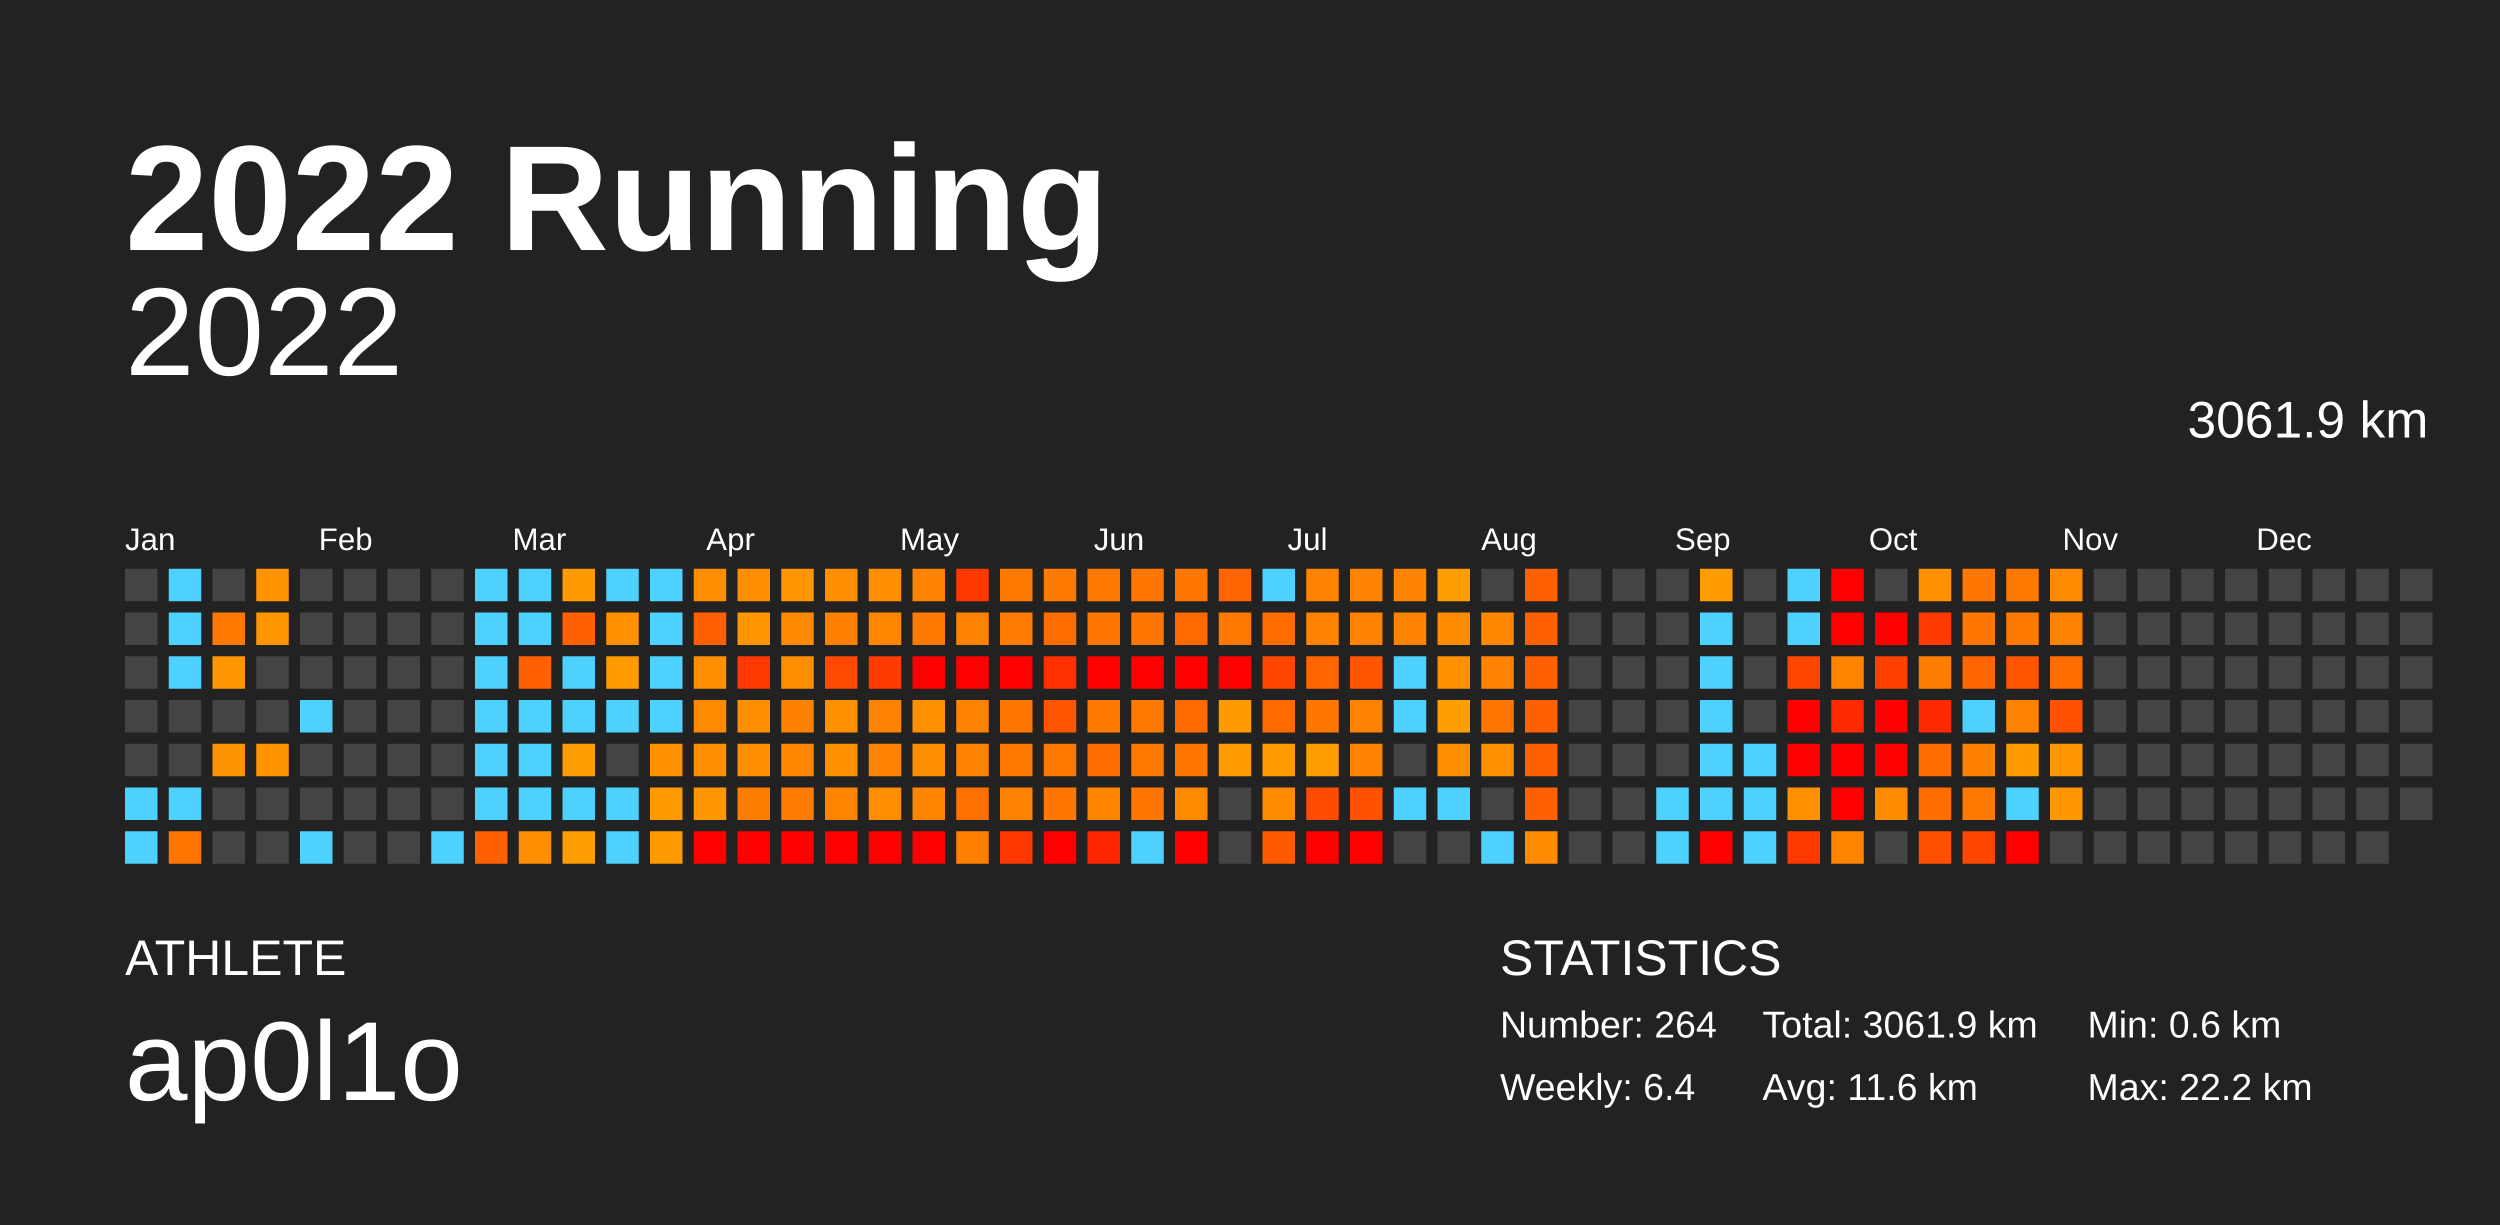
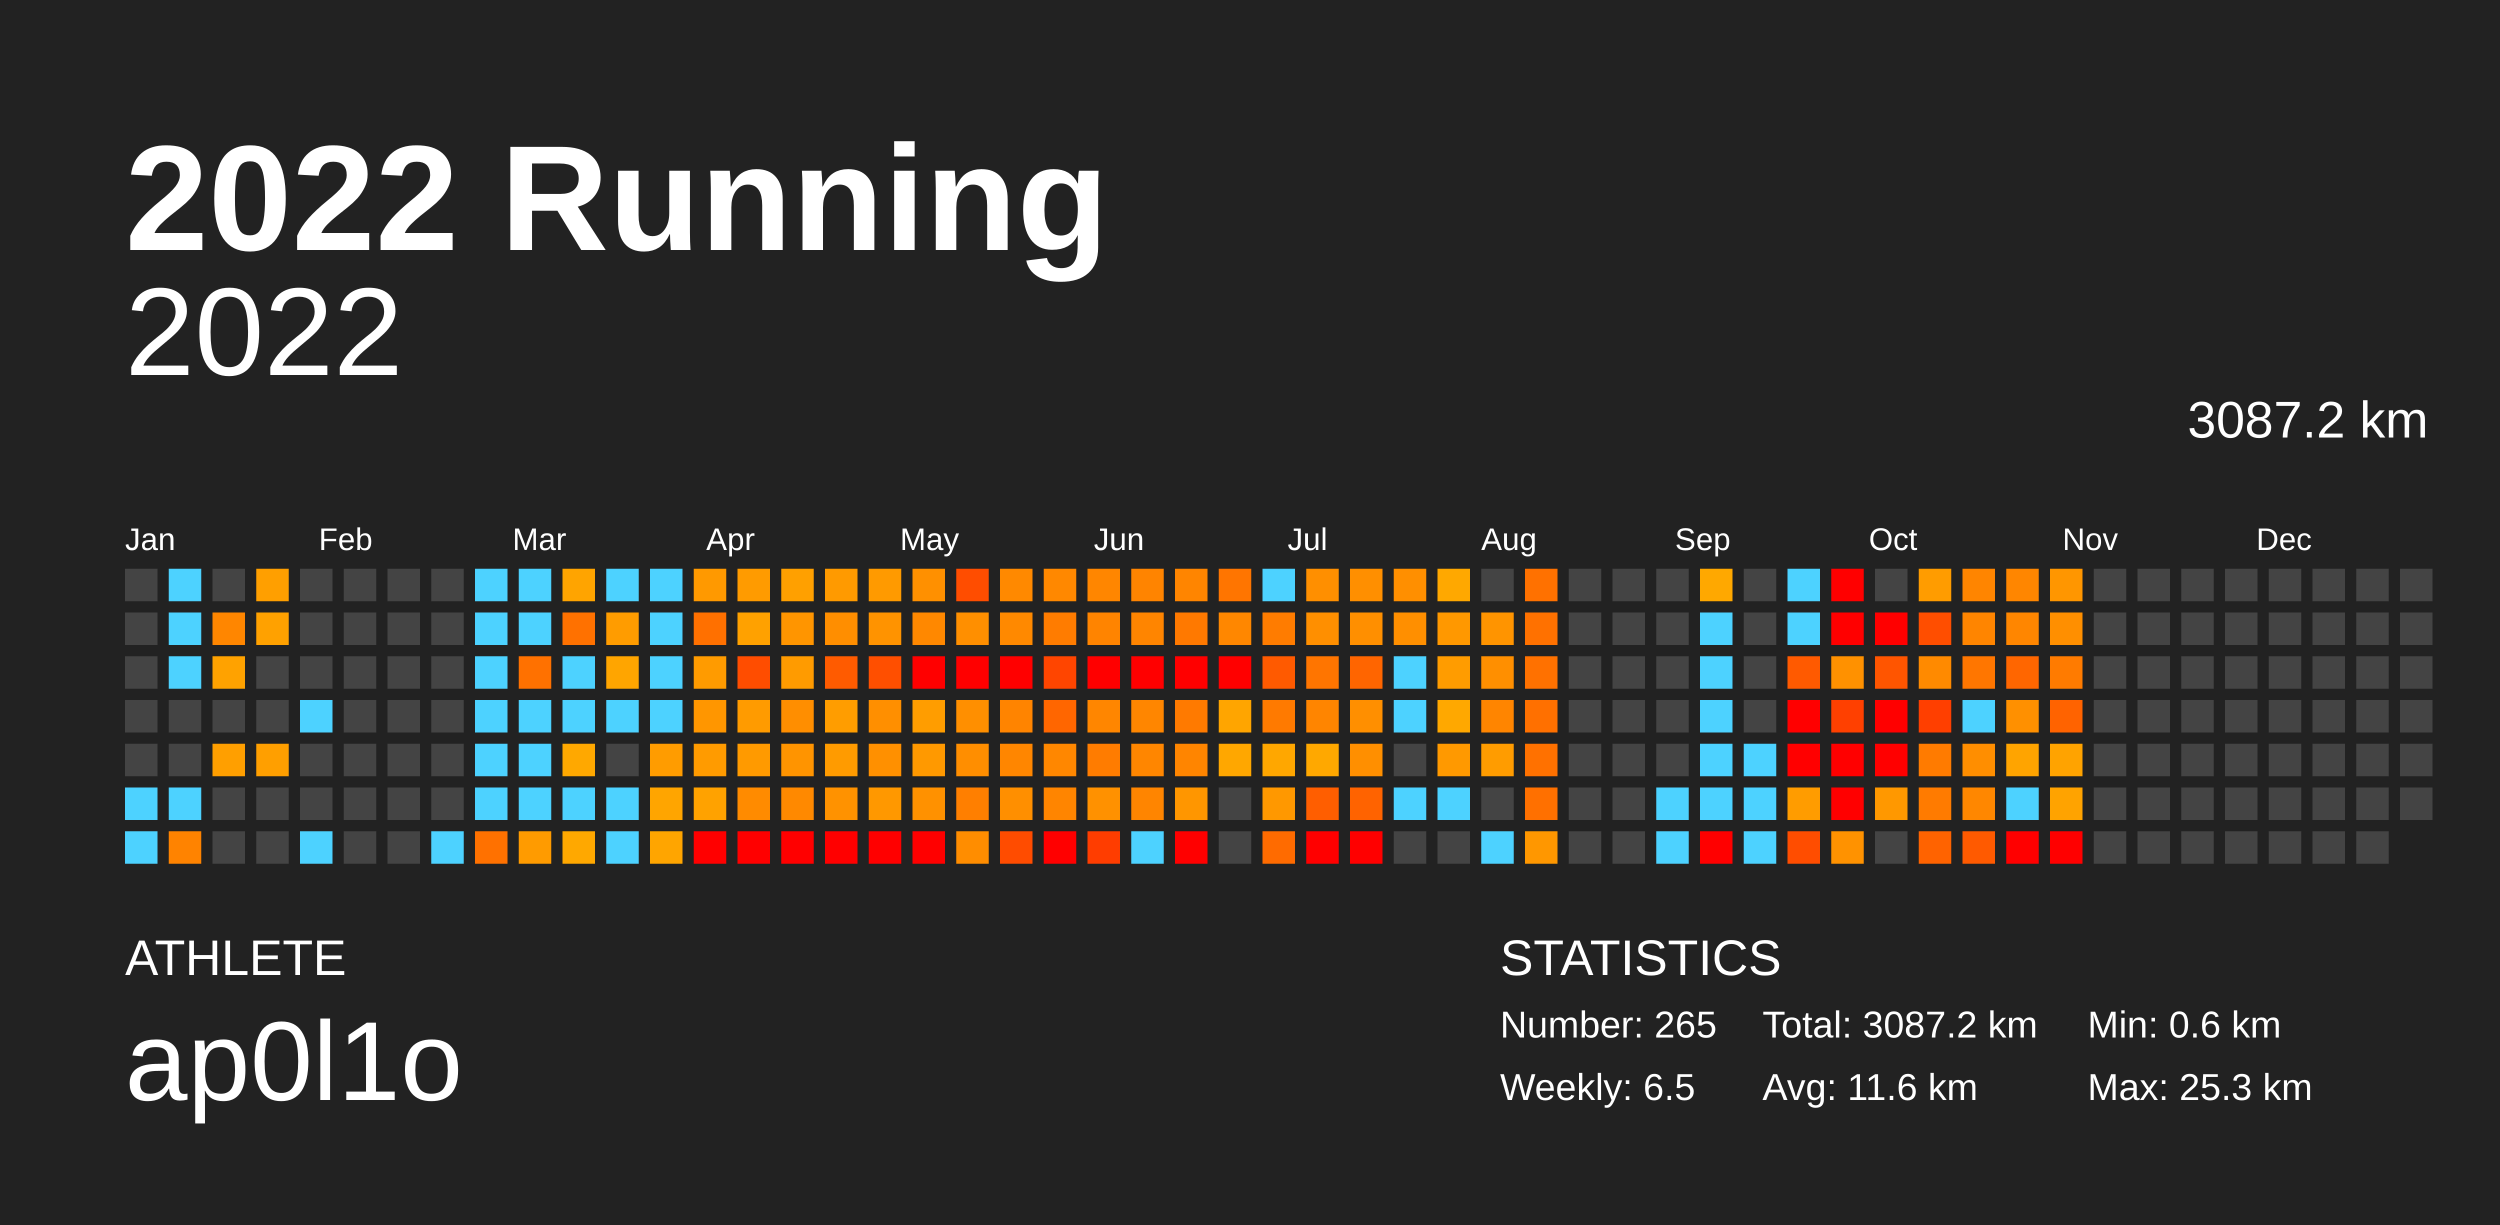
<svg xmlns="http://www.w3.org/2000/svg" baseProfile="full" height="98mm" version="1.1" viewBox="0,0,200,98" width="200mm">
  <defs />
  <rect fill="#222222" height="98" width="200" x="0" y="0" />
  <text fill="#FFFFFF" style="font-size:12px; font-family:Arial; font-weight:bold;" x="10" y="20">2022 Running</text>
  <text fill="#FFFFFF" style="font-size:4px; font-family:Arial" x="10" y="78">ATHLETE</text>
  <text fill="#FFFFFF" style="font-size:9px; font-family:Arial" x="10" y="88">ap0l1o</text>
  <text fill="#FFFFFF" style="font-size:4px; font-family:Arial" x="120" y="78">STATISTICS</text>
-   <text fill="#FFFFFF" style="font-size:3px; font-family:Arial" x="120" y="83">Number: 264</text>
-   <text fill="#FFFFFF" style="font-size:3px; font-family:Arial" x="120" y="88">Weekly: 6.4</text>
-   <text fill="#FFFFFF" style="font-size:3px; font-family:Arial" x="141" y="83">Total: 3061.9 km</text>
+   <text fill="#FFFFFF" style="font-size:3px; font-family:Arial" x="120" y="83">Number: 265</text>
+   <text fill="#FFFFFF" style="font-size:3px; font-family:Arial" x="120" y="88">Weekly: 6.5</text>
+   <text fill="#FFFFFF" style="font-size:3px; font-family:Arial" x="141" y="83">Total: 3087.2 km</text>
  <text fill="#FFFFFF" style="font-size:3px; font-family:Arial" x="141" y="88">Avg: 11.6 km</text>
  <text fill="#FFFFFF" style="font-size:3px; font-family:Arial" x="167" y="83">Min: 0.6 km</text>
-   <text fill="#FFFFFF" style="font-size:3px; font-family:Arial" x="167" y="88">Max: 22.2 km</text>
+   <text fill="#FFFFFF" style="font-size:3px; font-family:Arial" x="167" y="88">Max: 25.3 km</text>
  <text alignment-baseline="hanging" fill="#FFFFFF" style="font-size:10.0px; font-family:Arial;" x="10" y="30">2022</text>
-   <text alignment-baseline="hanging" fill="#FFFFFF" style="font-size:4.125px; font-family:Arial;" x="175" y="35">3061.9 km</text>
+   <text alignment-baseline="hanging" fill="#FFFFFF" style="font-size:4.125px; font-family:Arial;" x="175" y="35">3087.2 km</text>
  <text fill="#FFFFFF" style="font-size:2.5px; font-family:Arial" x="10.0" y="44">Jan</text>
  <text fill="#FFFFFF" style="font-size:2.5px; font-family:Arial" x="25.5" y="44">Feb</text>
  <text fill="#FFFFFF" style="font-size:2.5px; font-family:Arial" x="41.0" y="44">Mar</text>
  <text fill="#FFFFFF" style="font-size:2.5px; font-family:Arial" x="56.5" y="44">Apr</text>
  <text fill="#FFFFFF" style="font-size:2.5px; font-family:Arial" x="72.0" y="44">May</text>
  <text fill="#FFFFFF" style="font-size:2.5px; font-family:Arial" x="87.5" y="44">Jun</text>
  <text fill="#FFFFFF" style="font-size:2.5px; font-family:Arial" x="103.0" y="44">Jul</text>
  <text fill="#FFFFFF" style="font-size:2.5px; font-family:Arial" x="118.5" y="44">Aug</text>
  <text fill="#FFFFFF" style="font-size:2.5px; font-family:Arial" x="134.0" y="44">Sep</text>
  <text fill="#FFFFFF" style="font-size:2.5px; font-family:Arial" x="149.5" y="44">Oct</text>
  <text fill="#FFFFFF" style="font-size:2.5px; font-family:Arial" x="165.0" y="44">Nov</text>
  <text fill="#FFFFFF" style="font-size:2.5px; font-family:Arial" x="180.5" y="44">Dec</text>
  <rect fill="#444444" height="2.6" width="2.6" x="10.0" y="45.5" />
  <rect fill="#444444" height="2.6" width="2.6" x="10.0" y="49.0" />
  <rect fill="#444444" height="2.6" width="2.6" x="10.0" y="52.5" />
  <rect fill="#444444" height="2.6" width="2.6" x="10.0" y="56.0" />
  <rect fill="#444444" height="2.6" width="2.6" x="10.0" y="59.5" />
  <rect fill="#4dd2ff" height="2.6" width="2.6" x="10.0" y="63.0" />
  <rect fill="#4dd2ff" height="2.6" width="2.6" x="10.0" y="66.5" />
  <rect fill="#4dd2ff" height="2.6" width="2.6" x="13.5" y="45.5" />
  <rect fill="#4dd2ff" height="2.6" width="2.6" x="13.5" y="49.0" />
  <rect fill="#4dd2ff" height="2.6" width="2.6" x="13.5" y="52.5" />
  <rect fill="#444444" height="2.6" width="2.6" x="13.5" y="56.0" />
  <rect fill="#444444" height="2.6" width="2.6" x="13.5" y="59.5" />
  <rect fill="#4dd2ff" height="2.6" width="2.6" x="13.5" y="63.0" />
-   <rect fill="#ff7500" height="2.6" width="2.6" x="13.5" y="66.5" />
+   <rect fill="#ff8300" height="2.6" width="2.6" x="13.5" y="66.5" />
  <rect fill="#444444" height="2.6" width="2.6" x="17.0" y="45.5" />
-   <rect fill="#ff7800" height="2.6" width="2.6" x="17.0" y="49.0" />
-   <rect fill="#ff9700" height="2.6" width="2.6" x="17.0" y="52.5" />
+   <rect fill="#ff8600" height="2.6" width="2.6" x="17.0" y="49.0" />
+   <rect fill="#ffa200" height="2.6" width="2.6" x="17.0" y="52.5" />
  <rect fill="#444444" height="2.6" width="2.6" x="17.0" y="56.0" />
-   <rect fill="#ff9400" height="2.6" width="2.6" x="17.0" y="59.5" />
+   <rect fill="#ff9f00" height="2.6" width="2.6" x="17.0" y="59.5" />
  <rect fill="#444444" height="2.6" width="2.6" x="17.0" y="63.0" />
  <rect fill="#444444" height="2.6" width="2.6" x="17.0" y="66.5" />
-   <rect fill="#ff9400" height="2.6" width="2.6" x="20.5" y="45.5" />
-   <rect fill="#ff9600" height="2.6" width="2.6" x="20.5" y="49.0" />
+   <rect fill="#ff9f00" height="2.6" width="2.6" x="20.5" y="45.5" />
+   <rect fill="#ffa100" height="2.6" width="2.6" x="20.5" y="49.0" />
  <rect fill="#444444" height="2.6" width="2.6" x="20.5" y="52.5" />
  <rect fill="#444444" height="2.6" width="2.6" x="20.5" y="56.0" />
-   <rect fill="#ff9400" height="2.6" width="2.6" x="20.5" y="59.5" />
+   <rect fill="#ff9f00" height="2.6" width="2.6" x="20.5" y="59.5" />
  <rect fill="#444444" height="2.6" width="2.6" x="20.5" y="63.0" />
  <rect fill="#444444" height="2.6" width="2.6" x="20.5" y="66.5" />
  <rect fill="#444444" height="2.6" width="2.6" x="24.0" y="45.5" />
  <rect fill="#444444" height="2.6" width="2.6" x="24.0" y="49.0" />
  <rect fill="#444444" height="2.6" width="2.6" x="24.0" y="52.5" />
  <rect fill="#4dd2ff" height="2.6" width="2.6" x="24.0" y="56.0" />
  <rect fill="#444444" height="2.6" width="2.6" x="24.0" y="59.5" />
  <rect fill="#444444" height="2.6" width="2.6" x="24.0" y="63.0" />
  <rect fill="#4dd2ff" height="2.6" width="2.6" x="24.0" y="66.5" />
  <rect fill="#444444" height="2.6" width="2.6" x="27.5" y="45.5" />
  <rect fill="#444444" height="2.6" width="2.6" x="27.5" y="49.0" />
  <rect fill="#444444" height="2.6" width="2.6" x="27.5" y="52.5" />
  <rect fill="#444444" height="2.6" width="2.6" x="27.5" y="56.0" />
  <rect fill="#444444" height="2.6" width="2.6" x="27.5" y="59.5" />
  <rect fill="#444444" height="2.6" width="2.6" x="27.5" y="63.0" />
  <rect fill="#444444" height="2.6" width="2.6" x="27.5" y="66.5" />
  <rect fill="#444444" height="2.6" width="2.6" x="31.0" y="45.5" />
  <rect fill="#444444" height="2.6" width="2.6" x="31.0" y="49.0" />
  <rect fill="#444444" height="2.6" width="2.6" x="31.0" y="52.5" />
  <rect fill="#444444" height="2.6" width="2.6" x="31.0" y="56.0" />
  <rect fill="#444444" height="2.6" width="2.6" x="31.0" y="59.5" />
  <rect fill="#444444" height="2.6" width="2.6" x="31.0" y="63.0" />
  <rect fill="#444444" height="2.6" width="2.6" x="31.0" y="66.5" />
  <rect fill="#444444" height="2.6" width="2.6" x="34.5" y="45.5" />
  <rect fill="#444444" height="2.6" width="2.6" x="34.5" y="49.0" />
  <rect fill="#444444" height="2.6" width="2.6" x="34.5" y="52.5" />
  <rect fill="#444444" height="2.6" width="2.6" x="34.5" y="56.0" />
  <rect fill="#444444" height="2.6" width="2.6" x="34.5" y="59.5" />
  <rect fill="#444444" height="2.6" width="2.6" x="34.5" y="63.0" />
  <rect fill="#4dd2ff" height="2.6" width="2.6" x="34.5" y="66.5" />
  <rect fill="#4dd2ff" height="2.6" width="2.6" x="38.0" y="45.5" />
  <rect fill="#4dd2ff" height="2.6" width="2.6" x="38.0" y="49.0" />
  <rect fill="#4dd2ff" height="2.6" width="2.6" x="38.0" y="52.5" />
  <rect fill="#4dd2ff" height="2.6" width="2.6" x="38.0" y="56.0" />
  <rect fill="#4dd2ff" height="2.6" width="2.6" x="38.0" y="59.5" />
  <rect fill="#4dd2ff" height="2.6" width="2.6" x="38.0" y="63.0" />
-   <rect fill="#ff6100" height="2.6" width="2.6" x="38.0" y="66.5" />
+   <rect fill="#ff7100" height="2.6" width="2.6" x="38.0" y="66.5" />
  <rect fill="#4dd2ff" height="2.6" width="2.6" x="41.5" y="45.5" />
  <rect fill="#4dd2ff" height="2.6" width="2.6" x="41.5" y="49.0" />
-   <rect fill="#ff6100" height="2.6" width="2.6" x="41.5" y="52.5" />
+   <rect fill="#ff7100" height="2.6" width="2.6" x="41.5" y="52.5" />
  <rect fill="#4dd2ff" height="2.6" width="2.6" x="41.5" y="56.0" />
  <rect fill="#4dd2ff" height="2.6" width="2.6" x="41.5" y="59.5" />
  <rect fill="#4dd2ff" height="2.6" width="2.6" x="41.5" y="63.0" />
-   <rect fill="#ff8f00" height="2.6" width="2.6" x="41.5" y="66.5" />
-   <rect fill="#ff9a00" height="2.6" width="2.6" x="45.0" y="45.5" />
-   <rect fill="#ff6000" height="2.6" width="2.6" x="45.0" y="49.0" />
+   <rect fill="#ff9b00" height="2.6" width="2.6" x="41.5" y="66.5" />
+   <rect fill="#ffa400" height="2.6" width="2.6" x="45.0" y="45.5" />
+   <rect fill="#ff7100" height="2.6" width="2.6" x="45.0" y="49.0" />
  <rect fill="#4dd2ff" height="2.6" width="2.6" x="45.0" y="52.5" />
  <rect fill="#4dd2ff" height="2.6" width="2.6" x="45.0" y="56.0" />
-   <rect fill="#ff9e00" height="2.6" width="2.6" x="45.0" y="59.5" />
+   <rect fill="#ffa800" height="2.6" width="2.6" x="45.0" y="59.5" />
  <rect fill="#4dd2ff" height="2.6" width="2.6" x="45.0" y="63.0" />
-   <rect fill="#ff9e00" height="2.6" width="2.6" x="45.0" y="66.5" />
+   <rect fill="#ffa800" height="2.6" width="2.6" x="45.0" y="66.5" />
  <rect fill="#4dd2ff" height="2.6" width="2.6" x="48.5" y="45.5" />
-   <rect fill="#ff9000" height="2.6" width="2.6" x="48.5" y="49.0" />
-   <rect fill="#ff9b00" height="2.6" width="2.6" x="48.5" y="52.5" />
+   <rect fill="#ff9c00" height="2.6" width="2.6" x="48.5" y="49.0" />
+   <rect fill="#ffa500" height="2.6" width="2.6" x="48.5" y="52.5" />
  <rect fill="#4dd2ff" height="2.6" width="2.6" x="48.5" y="56.0" />
  <rect fill="#444444" height="2.6" width="2.6" x="48.5" y="59.5" />
  <rect fill="#4dd2ff" height="2.6" width="2.6" x="48.5" y="63.0" />
  <rect fill="#4dd2ff" height="2.6" width="2.6" x="48.5" y="66.5" />
  <rect fill="#4dd2ff" height="2.6" width="2.6" x="52.0" y="45.5" />
  <rect fill="#4dd2ff" height="2.6" width="2.6" x="52.0" y="49.0" />
  <rect fill="#4dd2ff" height="2.6" width="2.6" x="52.0" y="52.5" />
  <rect fill="#4dd2ff" height="2.6" width="2.6" x="52.0" y="56.0" />
-   <rect fill="#ff9000" height="2.6" width="2.6" x="52.0" y="59.5" />
-   <rect fill="#ff9b00" height="2.6" width="2.6" x="52.0" y="63.0" />
-   <rect fill="#ff9b00" height="2.6" width="2.6" x="52.0" y="66.5" />
-   <rect fill="#ff8d00" height="2.6" width="2.6" x="55.5" y="45.5" />
-   <rect fill="#ff5f00" height="2.6" width="2.6" x="55.5" y="49.0" />
-   <rect fill="#ff8f00" height="2.6" width="2.6" x="55.5" y="52.5" />
-   <rect fill="#ff8a00" height="2.6" width="2.6" x="55.5" y="56.0" />
-   <rect fill="#ff8f00" height="2.6" width="2.6" x="55.5" y="59.5" />
-   <rect fill="#ff9700" height="2.6" width="2.6" x="55.5" y="63.0" />
+   <rect fill="#ff9c00" height="2.6" width="2.6" x="52.0" y="59.5" />
+   <rect fill="#ffa500" height="2.6" width="2.6" x="52.0" y="63.0" />
+   <rect fill="#ffa500" height="2.6" width="2.6" x="52.0" y="66.5" />
+   <rect fill="#ff9900" height="2.6" width="2.6" x="55.5" y="45.5" />
+   <rect fill="#ff7000" height="2.6" width="2.6" x="55.5" y="49.0" />
+   <rect fill="#ff9b00" height="2.6" width="2.6" x="55.5" y="52.5" />
+   <rect fill="#ff9600" height="2.6" width="2.6" x="55.5" y="56.0" />
+   <rect fill="#ff9b00" height="2.6" width="2.6" x="55.5" y="59.5" />
+   <rect fill="#ffa200" height="2.6" width="2.6" x="55.5" y="63.0" />
  <rect fill="red" height="2.6" width="2.6" x="55.5" y="66.5" />
-   <rect fill="#ff8f00" height="2.6" width="2.6" x="59.0" y="45.5" />
-   <rect fill="#ff9600" height="2.6" width="2.6" x="59.0" y="49.0" />
-   <rect fill="#ff3900" height="2.6" width="2.6" x="59.0" y="52.5" />
-   <rect fill="#ff8f00" height="2.6" width="2.6" x="59.0" y="56.0" />
-   <rect fill="#ff8f00" height="2.6" width="2.6" x="59.0" y="59.5" />
-   <rect fill="#ff7e00" height="2.6" width="2.6" x="59.0" y="63.0" />
+   <rect fill="#ff9b00" height="2.6" width="2.6" x="59.0" y="45.5" />
+   <rect fill="#ffa100" height="2.6" width="2.6" x="59.0" y="49.0" />
+   <rect fill="#ff4d00" height="2.6" width="2.6" x="59.0" y="52.5" />
+   <rect fill="#ff9b00" height="2.6" width="2.6" x="59.0" y="56.0" />
+   <rect fill="#ff9a00" height="2.6" width="2.6" x="59.0" y="59.5" />
+   <rect fill="#ff8b00" height="2.6" width="2.6" x="59.0" y="63.0" />
  <rect fill="red" height="2.6" width="2.6" x="59.0" y="66.5" />
-   <rect fill="#ff9500" height="2.6" width="2.6" x="62.5" y="45.5" />
-   <rect fill="#ff8900" height="2.6" width="2.6" x="62.5" y="49.0" />
-   <rect fill="#ff8f00" height="2.6" width="2.6" x="62.5" y="52.5" />
-   <rect fill="#ff8100" height="2.6" width="2.6" x="62.5" y="56.0" />
-   <rect fill="#ff8800" height="2.6" width="2.6" x="62.5" y="59.5" />
-   <rect fill="#ff7c00" height="2.6" width="2.6" x="62.5" y="63.0" />
+   <rect fill="#ffa000" height="2.6" width="2.6" x="62.5" y="45.5" />
+   <rect fill="#ff9500" height="2.6" width="2.6" x="62.5" y="49.0" />
+   <rect fill="#ff9b00" height="2.6" width="2.6" x="62.5" y="52.5" />
+   <rect fill="#ff8e00" height="2.6" width="2.6" x="62.5" y="56.0" />
+   <rect fill="#ff9400" height="2.6" width="2.6" x="62.5" y="59.5" />
+   <rect fill="#ff8900" height="2.6" width="2.6" x="62.5" y="63.0" />
  <rect fill="red" height="2.6" width="2.6" x="62.5" y="66.5" />
-   <rect fill="#ff8f00" height="2.6" width="2.6" x="66.0" y="45.5" />
-   <rect fill="#ff8100" height="2.6" width="2.6" x="66.0" y="49.0" />
-   <rect fill="#ff4800" height="2.6" width="2.6" x="66.0" y="52.5" />
-   <rect fill="#ff9100" height="2.6" width="2.6" x="66.0" y="56.0" />
-   <rect fill="#ff9000" height="2.6" width="2.6" x="66.0" y="59.5" />
-   <rect fill="#ff8500" height="2.6" width="2.6" x="66.0" y="63.0" />
+   <rect fill="#ff9a00" height="2.6" width="2.6" x="66.0" y="45.5" />
+   <rect fill="#ff8e00" height="2.6" width="2.6" x="66.0" y="49.0" />
+   <rect fill="#ff5b00" height="2.6" width="2.6" x="66.0" y="52.5" />
+   <rect fill="#ff9d00" height="2.6" width="2.6" x="66.0" y="56.0" />
+   <rect fill="#ff9b00" height="2.6" width="2.6" x="66.0" y="59.5" />
+   <rect fill="#ff9200" height="2.6" width="2.6" x="66.0" y="63.0" />
  <rect fill="red" height="2.6" width="2.6" x="66.0" y="66.5" />
-   <rect fill="#ff8e00" height="2.6" width="2.6" x="69.5" y="45.5" />
-   <rect fill="#ff8700" height="2.6" width="2.6" x="69.5" y="49.0" />
-   <rect fill="#ff3b00" height="2.6" width="2.6" x="69.5" y="52.5" />
-   <rect fill="#ff8200" height="2.6" width="2.6" x="69.5" y="56.0" />
-   <rect fill="#ff8300" height="2.6" width="2.6" x="69.5" y="59.5" />
-   <rect fill="#ff8d00" height="2.6" width="2.6" x="69.5" y="63.0" />
+   <rect fill="#ff9a00" height="2.6" width="2.6" x="69.5" y="45.5" />
+   <rect fill="#ff9300" height="2.6" width="2.6" x="69.5" y="49.0" />
+   <rect fill="#ff4f00" height="2.6" width="2.6" x="69.5" y="52.5" />
+   <rect fill="#ff8f00" height="2.6" width="2.6" x="69.5" y="56.0" />
+   <rect fill="#ff9000" height="2.6" width="2.6" x="69.5" y="59.5" />
+   <rect fill="#ff9800" height="2.6" width="2.6" x="69.5" y="63.0" />
  <rect fill="red" height="2.6" width="2.6" x="69.5" y="66.5" />
-   <rect fill="#ff8300" height="2.6" width="2.6" x="73.0" y="45.5" />
-   <rect fill="#ff7a00" height="2.6" width="2.6" x="73.0" y="49.0" />
+   <rect fill="#ff9000" height="2.6" width="2.6" x="73.0" y="45.5" />
+   <rect fill="#ff8800" height="2.6" width="2.6" x="73.0" y="49.0" />
  <rect fill="red" height="2.6" width="2.6" x="73.0" y="52.5" />
-   <rect fill="#ff9100" height="2.6" width="2.6" x="73.0" y="56.0" />
-   <rect fill="#ff8d00" height="2.6" width="2.6" x="73.0" y="59.5" />
-   <rect fill="#ff8400" height="2.6" width="2.6" x="73.0" y="63.0" />
+   <rect fill="#ff9d00" height="2.6" width="2.6" x="73.0" y="56.0" />
+   <rect fill="#ff9900" height="2.6" width="2.6" x="73.0" y="59.5" />
+   <rect fill="#ff9100" height="2.6" width="2.6" x="73.0" y="63.0" />
  <rect fill="red" height="2.6" width="2.6" x="73.0" y="66.5" />
-   <rect fill="#ff3800" height="2.6" width="2.6" x="76.5" y="45.5" />
-   <rect fill="#ff8200" height="2.6" width="2.6" x="76.5" y="49.0" />
+   <rect fill="#ff4d00" height="2.6" width="2.6" x="76.5" y="45.5" />
+   <rect fill="#ff8f00" height="2.6" width="2.6" x="76.5" y="49.0" />
  <rect fill="red" height="2.6" width="2.6" x="76.5" y="52.5" />
-   <rect fill="#ff8200" height="2.6" width="2.6" x="76.5" y="56.0" />
-   <rect fill="#ff8200" height="2.6" width="2.6" x="76.5" y="59.5" />
-   <rect fill="#ff7000" height="2.6" width="2.6" x="76.5" y="63.0" />
-   <rect fill="#ff8000" height="2.6" width="2.6" x="76.5" y="66.5" />
-   <rect fill="#ff7b00" height="2.6" width="2.6" x="80.0" y="45.5" />
-   <rect fill="#ff7c00" height="2.6" width="2.6" x="80.0" y="49.0" />
+   <rect fill="#ff8f00" height="2.6" width="2.6" x="76.5" y="56.0" />
+   <rect fill="#ff8e00" height="2.6" width="2.6" x="76.5" y="59.5" />
+   <rect fill="#ff7f00" height="2.6" width="2.6" x="76.5" y="63.0" />
+   <rect fill="#ff8d00" height="2.6" width="2.6" x="76.5" y="66.5" />
+   <rect fill="#ff8900" height="2.6" width="2.6" x="80.0" y="45.5" />
+   <rect fill="#ff8900" height="2.6" width="2.6" x="80.0" y="49.0" />
  <rect fill="red" height="2.6" width="2.6" x="80.0" y="52.5" />
-   <rect fill="#ff7600" height="2.6" width="2.6" x="80.0" y="56.0" />
-   <rect fill="#ff7800" height="2.6" width="2.6" x="80.0" y="59.5" />
-   <rect fill="#ff8200" height="2.6" width="2.6" x="80.0" y="63.0" />
-   <rect fill="#ff3800" height="2.6" width="2.6" x="80.0" y="66.5" />
-   <rect fill="#ff7a00" height="2.6" width="2.6" x="83.5" y="45.5" />
-   <rect fill="#ff6d00" height="2.6" width="2.6" x="83.5" y="49.0" />
-   <rect fill="#ff2f00" height="2.6" width="2.6" x="83.5" y="52.5" />
-   <rect fill="#ff5400" height="2.6" width="2.6" x="83.5" y="56.0" />
-   <rect fill="#ff7900" height="2.6" width="2.6" x="83.5" y="59.5" />
-   <rect fill="#ff7700" height="2.6" width="2.6" x="83.5" y="63.0" />
+   <rect fill="#ff8400" height="2.6" width="2.6" x="80.0" y="56.0" />
+   <rect fill="#ff8600" height="2.6" width="2.6" x="80.0" y="59.5" />
+   <rect fill="#ff8f00" height="2.6" width="2.6" x="80.0" y="63.0" />
+   <rect fill="#ff4c00" height="2.6" width="2.6" x="80.0" y="66.5" />
+   <rect fill="#ff8800" height="2.6" width="2.6" x="83.5" y="45.5" />
+   <rect fill="#ff7c00" height="2.6" width="2.6" x="83.5" y="49.0" />
+   <rect fill="#ff4500" height="2.6" width="2.6" x="83.5" y="52.5" />
+   <rect fill="#ff6600" height="2.6" width="2.6" x="83.5" y="56.0" />
+   <rect fill="#ff8700" height="2.6" width="2.6" x="83.5" y="59.5" />
+   <rect fill="#ff8500" height="2.6" width="2.6" x="83.5" y="63.0" />
  <rect fill="red" height="2.6" width="2.6" x="83.5" y="66.5" />
-   <rect fill="#ff7800" height="2.6" width="2.6" x="87.0" y="45.5" />
-   <rect fill="#ff7600" height="2.6" width="2.6" x="87.0" y="49.0" />
+   <rect fill="#ff8600" height="2.6" width="2.6" x="87.0" y="45.5" />
+   <rect fill="#ff8400" height="2.6" width="2.6" x="87.0" y="49.0" />
  <rect fill="red" height="2.6" width="2.6" x="87.0" y="52.5" />
-   <rect fill="#ff7800" height="2.6" width="2.6" x="87.0" y="56.0" />
-   <rect fill="#ff6d00" height="2.6" width="2.6" x="87.0" y="59.5" />
-   <rect fill="#ff8500" height="2.6" width="2.6" x="87.0" y="63.0" />
-   <rect fill="#ff2600" height="2.6" width="2.6" x="87.0" y="66.5" />
-   <rect fill="#ff7600" height="2.6" width="2.6" x="90.5" y="45.5" />
-   <rect fill="#ff7700" height="2.6" width="2.6" x="90.5" y="49.0" />
+   <rect fill="#ff8600" height="2.6" width="2.6" x="87.0" y="56.0" />
+   <rect fill="#ff7c00" height="2.6" width="2.6" x="87.0" y="59.5" />
+   <rect fill="#ff9100" height="2.6" width="2.6" x="87.0" y="63.0" />
+   <rect fill="#ff3d00" height="2.6" width="2.6" x="87.0" y="66.5" />
+   <rect fill="#ff8400" height="2.6" width="2.6" x="90.5" y="45.5" />
+   <rect fill="#ff8500" height="2.6" width="2.6" x="90.5" y="49.0" />
  <rect fill="red" height="2.6" width="2.6" x="90.5" y="52.5" />
-   <rect fill="#ff7800" height="2.6" width="2.6" x="90.5" y="56.0" />
-   <rect fill="#ff7800" height="2.6" width="2.6" x="90.5" y="59.5" />
-   <rect fill="#ff7700" height="2.6" width="2.6" x="90.5" y="63.0" />
+   <rect fill="#ff8600" height="2.6" width="2.6" x="90.5" y="56.0" />
+   <rect fill="#ff8600" height="2.6" width="2.6" x="90.5" y="59.5" />
+   <rect fill="#ff8500" height="2.6" width="2.6" x="90.5" y="63.0" />
  <rect fill="#4dd2ff" height="2.6" width="2.6" x="90.5" y="66.5" />
-   <rect fill="#ff7700" height="2.6" width="2.6" x="94.0" y="45.5" />
-   <rect fill="#ff6900" height="2.6" width="2.6" x="94.0" y="49.0" />
+   <rect fill="#ff8500" height="2.6" width="2.6" x="94.0" y="45.5" />
+   <rect fill="#ff7900" height="2.6" width="2.6" x="94.0" y="49.0" />
  <rect fill="red" height="2.6" width="2.6" x="94.0" y="52.5" />
-   <rect fill="#ff6b00" height="2.6" width="2.6" x="94.0" y="56.0" />
-   <rect fill="#ff7700" height="2.6" width="2.6" x="94.0" y="59.5" />
-   <rect fill="#ff8a00" height="2.6" width="2.6" x="94.0" y="63.0" />
+   <rect fill="#ff7a00" height="2.6" width="2.6" x="94.0" y="56.0" />
+   <rect fill="#ff8500" height="2.6" width="2.6" x="94.0" y="59.5" />
+   <rect fill="#ff9600" height="2.6" width="2.6" x="94.0" y="63.0" />
  <rect fill="red" height="2.6" width="2.6" x="94.0" y="66.5" />
-   <rect fill="#ff6500" height="2.6" width="2.6" x="97.5" y="45.5" />
-   <rect fill="#ff7900" height="2.6" width="2.6" x="97.5" y="49.0" />
+   <rect fill="#ff7500" height="2.6" width="2.6" x="97.5" y="45.5" />
+   <rect fill="#ff8700" height="2.6" width="2.6" x="97.5" y="49.0" />
  <rect fill="red" height="2.6" width="2.6" x="97.5" y="52.5" />
-   <rect fill="#ff9a00" height="2.6" width="2.6" x="97.5" y="56.0" />
-   <rect fill="#ff9c00" height="2.6" width="2.6" x="97.5" y="59.5" />
+   <rect fill="#ffa500" height="2.6" width="2.6" x="97.5" y="56.0" />
+   <rect fill="#ffa700" height="2.6" width="2.6" x="97.5" y="59.5" />
  <rect fill="#444444" height="2.6" width="2.6" x="97.5" y="63.0" />
  <rect fill="#444444" height="2.6" width="2.6" x="97.5" y="66.5" />
  <rect fill="#4dd2ff" height="2.6" width="2.6" x="101.0" y="45.5" />
-   <rect fill="#ff6d00" height="2.6" width="2.6" x="101.0" y="49.0" />
-   <rect fill="#ff4700" height="2.6" width="2.6" x="101.0" y="52.5" />
-   <rect fill="#ff6a00" height="2.6" width="2.6" x="101.0" y="56.0" />
-   <rect fill="#ff9d00" height="2.6" width="2.6" x="101.0" y="59.5" />
-   <rect fill="#ff8c00" height="2.6" width="2.6" x="101.0" y="63.0" />
-   <rect fill="#ff5a00" height="2.6" width="2.6" x="101.0" y="66.5" />
-   <rect fill="#ff8200" height="2.6" width="2.6" x="104.5" y="45.5" />
-   <rect fill="#ff8200" height="2.6" width="2.6" x="104.5" y="49.0" />
-   <rect fill="#ff6500" height="2.6" width="2.6" x="104.5" y="52.5" />
-   <rect fill="#ff7700" height="2.6" width="2.6" x="104.5" y="56.0" />
-   <rect fill="#ff9e00" height="2.6" width="2.6" x="104.5" y="59.5" />
-   <rect fill="#ff4b00" height="2.6" width="2.6" x="104.5" y="63.0" />
+   <rect fill="#ff7c00" height="2.6" width="2.6" x="101.0" y="49.0" />
+   <rect fill="#ff5a00" height="2.6" width="2.6" x="101.0" y="52.5" />
+   <rect fill="#ff7a00" height="2.6" width="2.6" x="101.0" y="56.0" />
+   <rect fill="#ffa700" height="2.6" width="2.6" x="101.0" y="59.5" />
+   <rect fill="#ff9800" height="2.6" width="2.6" x="101.0" y="63.0" />
+   <rect fill="#ff6b00" height="2.6" width="2.6" x="101.0" y="66.5" />
+   <rect fill="#ff8f00" height="2.6" width="2.6" x="104.5" y="45.5" />
+   <rect fill="#ff8f00" height="2.6" width="2.6" x="104.5" y="49.0" />
+   <rect fill="#ff7500" height="2.6" width="2.6" x="104.5" y="52.5" />
+   <rect fill="#ff8500" height="2.6" width="2.6" x="104.5" y="56.0" />
+   <rect fill="#ffa800" height="2.6" width="2.6" x="104.5" y="59.5" />
+   <rect fill="#ff5e00" height="2.6" width="2.6" x="104.5" y="63.0" />
  <rect fill="red" height="2.6" width="2.6" x="104.5" y="66.5" />
-   <rect fill="#ff8200" height="2.6" width="2.6" x="108.0" y="45.5" />
-   <rect fill="#ff8200" height="2.6" width="2.6" x="108.0" y="49.0" />
-   <rect fill="#ff5400" height="2.6" width="2.6" x="108.0" y="52.5" />
-   <rect fill="#ff8200" height="2.6" width="2.6" x="108.0" y="56.0" />
-   <rect fill="#ff8200" height="2.6" width="2.6" x="108.0" y="59.5" />
-   <rect fill="#ff5100" height="2.6" width="2.6" x="108.0" y="63.0" />
+   <rect fill="#ff8f00" height="2.6" width="2.6" x="108.0" y="45.5" />
+   <rect fill="#ff8f00" height="2.6" width="2.6" x="108.0" y="49.0" />
+   <rect fill="#ff6500" height="2.6" width="2.6" x="108.0" y="52.5" />
+   <rect fill="#ff8f00" height="2.6" width="2.6" x="108.0" y="56.0" />
+   <rect fill="#ff8f00" height="2.6" width="2.6" x="108.0" y="59.5" />
+   <rect fill="#ff6300" height="2.6" width="2.6" x="108.0" y="63.0" />
  <rect fill="red" height="2.6" width="2.6" x="108.0" y="66.5" />
-   <rect fill="#ff8200" height="2.6" width="2.6" x="111.5" y="45.5" />
-   <rect fill="#ff8200" height="2.6" width="2.6" x="111.5" y="49.0" />
+   <rect fill="#ff8f00" height="2.6" width="2.6" x="111.5" y="45.5" />
+   <rect fill="#ff8f00" height="2.6" width="2.6" x="111.5" y="49.0" />
  <rect fill="#4dd2ff" height="2.6" width="2.6" x="111.5" y="52.5" />
  <rect fill="#4dd2ff" height="2.6" width="2.6" x="111.5" y="56.0" />
  <rect fill="#444444" height="2.6" width="2.6" x="111.5" y="59.5" />
  <rect fill="#4dd2ff" height="2.6" width="2.6" x="111.5" y="63.0" />
  <rect fill="#444444" height="2.6" width="2.6" x="111.5" y="66.5" />
-   <rect fill="#ff9e00" height="2.6" width="2.6" x="115.0" y="45.5" />
-   <rect fill="#ff8c00" height="2.6" width="2.6" x="115.0" y="49.0" />
-   <rect fill="#ff9100" height="2.6" width="2.6" x="115.0" y="52.5" />
-   <rect fill="#ff9e00" height="2.6" width="2.6" x="115.0" y="56.0" />
-   <rect fill="#ff8d00" height="2.6" width="2.6" x="115.0" y="59.5" />
+   <rect fill="#ffa800" height="2.6" width="2.6" x="115.0" y="45.5" />
+   <rect fill="#ff9800" height="2.6" width="2.6" x="115.0" y="49.0" />
+   <rect fill="#ff9c00" height="2.6" width="2.6" x="115.0" y="52.5" />
+   <rect fill="#ffa800" height="2.6" width="2.6" x="115.0" y="56.0" />
+   <rect fill="#ff9900" height="2.6" width="2.6" x="115.0" y="59.5" />
  <rect fill="#4dd2ff" height="2.6" width="2.6" x="115.0" y="63.0" />
  <rect fill="#444444" height="2.6" width="2.6" x="115.0" y="66.5" />
  <rect fill="#444444" height="2.6" width="2.6" x="118.5" y="45.5" />
-   <rect fill="#ff8800" height="2.6" width="2.6" x="118.5" y="49.0" />
-   <rect fill="#ff8200" height="2.6" width="2.6" x="118.5" y="52.5" />
-   <rect fill="#ff7700" height="2.6" width="2.6" x="118.5" y="56.0" />
-   <rect fill="#ff9100" height="2.6" width="2.6" x="118.5" y="59.5" />
+   <rect fill="#ff9400" height="2.6" width="2.6" x="118.5" y="49.0" />
+   <rect fill="#ff8f00" height="2.6" width="2.6" x="118.5" y="52.5" />
+   <rect fill="#ff8500" height="2.6" width="2.6" x="118.5" y="56.0" />
+   <rect fill="#ff9c00" height="2.6" width="2.6" x="118.5" y="59.5" />
  <rect fill="#444444" height="2.6" width="2.6" x="118.5" y="63.0" />
  <rect fill="#4dd2ff" height="2.6" width="2.6" x="118.5" y="66.5" />
-   <rect fill="#ff6100" height="2.6" width="2.6" x="122.0" y="45.5" />
-   <rect fill="#ff6100" height="2.6" width="2.6" x="122.0" y="49.0" />
-   <rect fill="#ff6000" height="2.6" width="2.6" x="122.0" y="52.5" />
-   <rect fill="#ff6000" height="2.6" width="2.6" x="122.0" y="56.0" />
-   <rect fill="#ff6000" height="2.6" width="2.6" x="122.0" y="59.5" />
-   <rect fill="#ff6000" height="2.6" width="2.6" x="122.0" y="63.0" />
-   <rect fill="#ff8b00" height="2.6" width="2.6" x="122.0" y="66.5" />
+   <rect fill="#ff7100" height="2.6" width="2.6" x="122.0" y="45.5" />
+   <rect fill="#ff7100" height="2.6" width="2.6" x="122.0" y="49.0" />
+   <rect fill="#ff7100" height="2.6" width="2.6" x="122.0" y="52.5" />
+   <rect fill="#ff7000" height="2.6" width="2.6" x="122.0" y="56.0" />
+   <rect fill="#ff7100" height="2.6" width="2.6" x="122.0" y="59.5" />
+   <rect fill="#ff7000" height="2.6" width="2.6" x="122.0" y="63.0" />
+   <rect fill="#ff9700" height="2.6" width="2.6" x="122.0" y="66.5" />
  <rect fill="#444444" height="2.6" width="2.6" x="125.5" y="45.5" />
  <rect fill="#444444" height="2.6" width="2.6" x="125.5" y="49.0" />
  <rect fill="#444444" height="2.6" width="2.6" x="125.5" y="52.5" />
  <rect fill="#444444" height="2.6" width="2.6" x="125.5" y="56.0" />
  <rect fill="#444444" height="2.6" width="2.6" x="125.5" y="59.5" />
  <rect fill="#444444" height="2.6" width="2.6" x="125.5" y="63.0" />
  <rect fill="#444444" height="2.6" width="2.6" x="125.5" y="66.5" />
  <rect fill="#444444" height="2.6" width="2.6" x="129.0" y="45.5" />
  <rect fill="#444444" height="2.6" width="2.6" x="129.0" y="49.0" />
  <rect fill="#444444" height="2.6" width="2.6" x="129.0" y="52.5" />
  <rect fill="#444444" height="2.6" width="2.6" x="129.0" y="56.0" />
  <rect fill="#444444" height="2.6" width="2.6" x="129.0" y="59.5" />
  <rect fill="#444444" height="2.6" width="2.6" x="129.0" y="63.0" />
  <rect fill="#444444" height="2.6" width="2.6" x="129.0" y="66.5" />
  <rect fill="#444444" height="2.6" width="2.6" x="132.5" y="45.5" />
  <rect fill="#444444" height="2.6" width="2.6" x="132.5" y="49.0" />
  <rect fill="#444444" height="2.6" width="2.6" x="132.5" y="52.5" />
  <rect fill="#444444" height="2.6" width="2.6" x="132.5" y="56.0" />
  <rect fill="#444444" height="2.6" width="2.6" x="132.5" y="59.5" />
  <rect fill="#4dd2ff" height="2.6" width="2.6" x="132.5" y="63.0" />
  <rect fill="#4dd2ff" height="2.6" width="2.6" x="132.5" y="66.5" />
-   <rect fill="#ff9d00" height="2.6" width="2.6" x="136.0" y="45.5" />
+   <rect fill="#ffa800" height="2.6" width="2.6" x="136.0" y="45.5" />
  <rect fill="#4dd2ff" height="2.6" width="2.6" x="136.0" y="49.0" />
  <rect fill="#4dd2ff" height="2.6" width="2.6" x="136.0" y="52.5" />
  <rect fill="#4dd2ff" height="2.6" width="2.6" x="136.0" y="56.0" />
  <rect fill="#4dd2ff" height="2.6" width="2.6" x="136.0" y="59.5" />
  <rect fill="#4dd2ff" height="2.6" width="2.6" x="136.0" y="63.0" />
  <rect fill="red" height="2.6" width="2.6" x="136.0" y="66.5" />
  <rect fill="#444444" height="2.6" width="2.6" x="139.5" y="45.5" />
  <rect fill="#444444" height="2.6" width="2.6" x="139.5" y="49.0" />
  <rect fill="#444444" height="2.6" width="2.6" x="139.5" y="52.5" />
  <rect fill="#444444" height="2.6" width="2.6" x="139.5" y="56.0" />
  <rect fill="#4dd2ff" height="2.6" width="2.6" x="139.5" y="59.5" />
  <rect fill="#4dd2ff" height="2.6" width="2.6" x="139.5" y="63.0" />
  <rect fill="#4dd2ff" height="2.6" width="2.6" x="139.5" y="66.5" />
  <rect fill="#4dd2ff" height="2.6" width="2.6" x="143.0" y="45.5" />
  <rect fill="#4dd2ff" height="2.6" width="2.6" x="143.0" y="49.0" />
-   <rect fill="#ff4700" height="2.6" width="2.6" x="143.0" y="52.5" />
+   <rect fill="#ff5a00" height="2.6" width="2.6" x="143.0" y="52.5" />
  <rect fill="red" height="2.6" width="2.6" x="143.0" y="56.0" />
  <rect fill="red" height="2.6" width="2.6" x="143.0" y="59.5" />
-   <rect fill="#ff9100" height="2.6" width="2.6" x="143.0" y="63.0" />
-   <rect fill="#ff3900" height="2.6" width="2.6" x="143.0" y="66.5" />
+   <rect fill="#ff9c00" height="2.6" width="2.6" x="143.0" y="63.0" />
+   <rect fill="#ff4d00" height="2.6" width="2.6" x="143.0" y="66.5" />
  <rect fill="red" height="2.6" width="2.6" x="146.5" y="45.5" />
  <rect fill="red" height="2.6" width="2.6" x="146.5" y="49.0" />
-   <rect fill="#ff8400" height="2.6" width="2.6" x="146.5" y="52.5" />
-   <rect fill="#ff2a00" height="2.6" width="2.6" x="146.5" y="56.0" />
+   <rect fill="#ff9100" height="2.6" width="2.6" x="146.5" y="52.5" />
+   <rect fill="#ff4000" height="2.6" width="2.6" x="146.5" y="56.0" />
  <rect fill="red" height="2.6" width="2.6" x="146.5" y="59.5" />
  <rect fill="red" height="2.6" width="2.6" x="146.5" y="63.0" />
-   <rect fill="#ff8500" height="2.6" width="2.6" x="146.5" y="66.5" />
+   <rect fill="#ff9200" height="2.6" width="2.6" x="146.5" y="66.5" />
  <rect fill="#444444" height="2.6" width="2.6" x="150.0" y="45.5" />
  <rect fill="red" height="2.6" width="2.6" x="150.0" y="49.0" />
-   <rect fill="#ff4100" height="2.6" width="2.6" x="150.0" y="52.5" />
+   <rect fill="#ff5500" height="2.6" width="2.6" x="150.0" y="52.5" />
  <rect fill="red" height="2.6" width="2.6" x="150.0" y="56.0" />
  <rect fill="red" height="2.6" width="2.6" x="150.0" y="59.5" />
-   <rect fill="#ff8c00" height="2.6" width="2.6" x="150.0" y="63.0" />
+   <rect fill="#ff9800" height="2.6" width="2.6" x="150.0" y="63.0" />
  <rect fill="#444444" height="2.6" width="2.6" x="150.0" y="66.5" />
-   <rect fill="#ff9100" height="2.6" width="2.6" x="153.5" y="45.5" />
-   <rect fill="#ff3a00" height="2.6" width="2.6" x="153.5" y="49.0" />
-   <rect fill="#ff7d00" height="2.6" width="2.6" x="153.5" y="52.5" />
-   <rect fill="#ff2900" height="2.6" width="2.6" x="153.5" y="56.0" />
-   <rect fill="#ff6c00" height="2.6" width="2.6" x="153.5" y="59.5" />
-   <rect fill="#ff6c00" height="2.6" width="2.6" x="153.5" y="63.0" />
-   <rect fill="#ff5000" height="2.6" width="2.6" x="153.5" y="66.5" />
-   <rect fill="#ff7700" height="2.6" width="2.6" x="157.0" y="45.5" />
-   <rect fill="#ff7700" height="2.6" width="2.6" x="157.0" y="49.0" />
-   <rect fill="#ff6600" height="2.6" width="2.6" x="157.0" y="52.5" />
+   <rect fill="#ff9c00" height="2.6" width="2.6" x="153.5" y="45.5" />
+   <rect fill="#ff4e00" height="2.6" width="2.6" x="153.5" y="49.0" />
+   <rect fill="#ff8a00" height="2.6" width="2.6" x="153.5" y="52.5" />
+   <rect fill="#ff3f00" height="2.6" width="2.6" x="153.5" y="56.0" />
+   <rect fill="#ff7b00" height="2.6" width="2.6" x="153.5" y="59.5" />
+   <rect fill="#ff7b00" height="2.6" width="2.6" x="153.5" y="63.0" />
+   <rect fill="#ff6300" height="2.6" width="2.6" x="153.5" y="66.5" />
+   <rect fill="#ff8500" height="2.6" width="2.6" x="157.0" y="45.5" />
+   <rect fill="#ff8500" height="2.6" width="2.6" x="157.0" y="49.0" />
+   <rect fill="#ff7600" height="2.6" width="2.6" x="157.0" y="52.5" />
  <rect fill="#4dd2ff" height="2.6" width="2.6" x="157.0" y="56.0" />
-   <rect fill="#ff8100" height="2.6" width="2.6" x="157.0" y="59.5" />
-   <rect fill="#ff7900" height="2.6" width="2.6" x="157.0" y="63.0" />
-   <rect fill="#ff4700" height="2.6" width="2.6" x="157.0" y="66.5" />
-   <rect fill="#ff7800" height="2.6" width="2.6" x="160.5" y="45.5" />
-   <rect fill="#ff7800" height="2.6" width="2.6" x="160.5" y="49.0" />
-   <rect fill="#ff5400" height="2.6" width="2.6" x="160.5" y="52.5" />
-   <rect fill="#ff8300" height="2.6" width="2.6" x="160.5" y="56.0" />
-   <rect fill="#ff9a00" height="2.6" width="2.6" x="160.5" y="59.5" />
+   <rect fill="#ff8e00" height="2.6" width="2.6" x="157.0" y="59.5" />
+   <rect fill="#ff8700" height="2.6" width="2.6" x="157.0" y="63.0" />
+   <rect fill="#ff5a00" height="2.6" width="2.6" x="157.0" y="66.5" />
+   <rect fill="#ff8600" height="2.6" width="2.6" x="160.5" y="45.5" />
+   <rect fill="#ff8600" height="2.6" width="2.6" x="160.5" y="49.0" />
+   <rect fill="#ff6600" height="2.6" width="2.6" x="160.5" y="52.5" />
+   <rect fill="#ff9000" height="2.6" width="2.6" x="160.5" y="56.0" />
+   <rect fill="#ffa400" height="2.6" width="2.6" x="160.5" y="59.5" />
  <rect fill="#4dd2ff" height="2.6" width="2.6" x="160.5" y="63.0" />
  <rect fill="red" height="2.6" width="2.6" x="160.5" y="66.5" />
-   <rect fill="#ff8a00" height="2.6" width="2.6" x="164.0" y="45.5" />
-   <rect fill="#ff8200" height="2.6" width="2.6" x="164.0" y="49.0" />
-   <rect fill="#ff6c00" height="2.6" width="2.6" x="164.0" y="52.5" />
-   <rect fill="#ff5100" height="2.6" width="2.6" x="164.0" y="56.0" />
-   <rect fill="#ff9800" height="2.6" width="2.6" x="164.0" y="59.5" />
-   <rect fill="#ff9800" height="2.6" width="2.6" x="164.0" y="63.0" />
-   <rect fill="#444444" height="2.6" width="2.6" x="164.0" y="66.5" />
+   <rect fill="#ff9600" height="2.6" width="2.6" x="164.0" y="45.5" />
+   <rect fill="#ff8f00" height="2.6" width="2.6" x="164.0" y="49.0" />
+   <rect fill="#ff7b00" height="2.6" width="2.6" x="164.0" y="52.5" />
+   <rect fill="#ff6300" height="2.6" width="2.6" x="164.0" y="56.0" />
+   <rect fill="#ffa300" height="2.6" width="2.6" x="164.0" y="59.5" />
+   <rect fill="#ffa300" height="2.6" width="2.6" x="164.0" y="63.0" />
+   <rect fill="red" height="2.6" width="2.6" x="164.0" y="66.5" />
  <rect fill="#444444" height="2.6" width="2.6" x="167.5" y="45.5" />
  <rect fill="#444444" height="2.6" width="2.6" x="167.5" y="49.0" />
  <rect fill="#444444" height="2.6" width="2.6" x="167.5" y="52.5" />
  <rect fill="#444444" height="2.6" width="2.6" x="167.5" y="56.0" />
  <rect fill="#444444" height="2.6" width="2.6" x="167.5" y="59.5" />
  <rect fill="#444444" height="2.6" width="2.6" x="167.5" y="63.0" />
  <rect fill="#444444" height="2.6" width="2.6" x="167.5" y="66.5" />
  <rect fill="#444444" height="2.6" width="2.6" x="171.0" y="45.5" />
  <rect fill="#444444" height="2.6" width="2.6" x="171.0" y="49.0" />
  <rect fill="#444444" height="2.6" width="2.6" x="171.0" y="52.5" />
  <rect fill="#444444" height="2.6" width="2.6" x="171.0" y="56.0" />
  <rect fill="#444444" height="2.6" width="2.6" x="171.0" y="59.5" />
  <rect fill="#444444" height="2.6" width="2.6" x="171.0" y="63.0" />
  <rect fill="#444444" height="2.6" width="2.6" x="171.0" y="66.5" />
  <rect fill="#444444" height="2.6" width="2.6" x="174.5" y="45.5" />
  <rect fill="#444444" height="2.6" width="2.6" x="174.5" y="49.0" />
  <rect fill="#444444" height="2.6" width="2.6" x="174.5" y="52.5" />
  <rect fill="#444444" height="2.6" width="2.6" x="174.5" y="56.0" />
  <rect fill="#444444" height="2.6" width="2.6" x="174.5" y="59.5" />
  <rect fill="#444444" height="2.6" width="2.6" x="174.5" y="63.0" />
  <rect fill="#444444" height="2.6" width="2.6" x="174.5" y="66.5" />
  <rect fill="#444444" height="2.6" width="2.6" x="178.0" y="45.5" />
  <rect fill="#444444" height="2.6" width="2.6" x="178.0" y="49.0" />
  <rect fill="#444444" height="2.6" width="2.6" x="178.0" y="52.5" />
  <rect fill="#444444" height="2.6" width="2.6" x="178.0" y="56.0" />
  <rect fill="#444444" height="2.6" width="2.6" x="178.0" y="59.5" />
  <rect fill="#444444" height="2.6" width="2.6" x="178.0" y="63.0" />
  <rect fill="#444444" height="2.6" width="2.6" x="178.0" y="66.5" />
  <rect fill="#444444" height="2.6" width="2.6" x="181.5" y="45.5" />
  <rect fill="#444444" height="2.6" width="2.6" x="181.5" y="49.0" />
  <rect fill="#444444" height="2.6" width="2.6" x="181.5" y="52.5" />
  <rect fill="#444444" height="2.6" width="2.6" x="181.5" y="56.0" />
  <rect fill="#444444" height="2.6" width="2.6" x="181.5" y="59.5" />
  <rect fill="#444444" height="2.6" width="2.6" x="181.5" y="63.0" />
  <rect fill="#444444" height="2.6" width="2.6" x="181.5" y="66.5" />
  <rect fill="#444444" height="2.6" width="2.6" x="185.0" y="45.5" />
  <rect fill="#444444" height="2.6" width="2.6" x="185.0" y="49.0" />
  <rect fill="#444444" height="2.6" width="2.6" x="185.0" y="52.5" />
  <rect fill="#444444" height="2.6" width="2.6" x="185.0" y="56.0" />
  <rect fill="#444444" height="2.6" width="2.6" x="185.0" y="59.5" />
  <rect fill="#444444" height="2.6" width="2.6" x="185.0" y="63.0" />
  <rect fill="#444444" height="2.6" width="2.6" x="185.0" y="66.5" />
  <rect fill="#444444" height="2.6" width="2.6" x="188.5" y="45.5" />
  <rect fill="#444444" height="2.6" width="2.6" x="188.5" y="49.0" />
  <rect fill="#444444" height="2.6" width="2.6" x="188.5" y="52.5" />
  <rect fill="#444444" height="2.6" width="2.6" x="188.5" y="56.0" />
  <rect fill="#444444" height="2.6" width="2.6" x="188.5" y="59.5" />
  <rect fill="#444444" height="2.6" width="2.6" x="188.5" y="63.0" />
  <rect fill="#444444" height="2.6" width="2.6" x="188.5" y="66.5" />
  <rect fill="#444444" height="2.6" width="2.6" x="192.0" y="45.5" />
  <rect fill="#444444" height="2.6" width="2.6" x="192.0" y="49.0" />
  <rect fill="#444444" height="2.6" width="2.6" x="192.0" y="52.5" />
  <rect fill="#444444" height="2.6" width="2.6" x="192.0" y="56.0" />
  <rect fill="#444444" height="2.6" width="2.6" x="192.0" y="59.5" />
  <rect fill="#444444" height="2.6" width="2.6" x="192.0" y="63.0" />
</svg>
